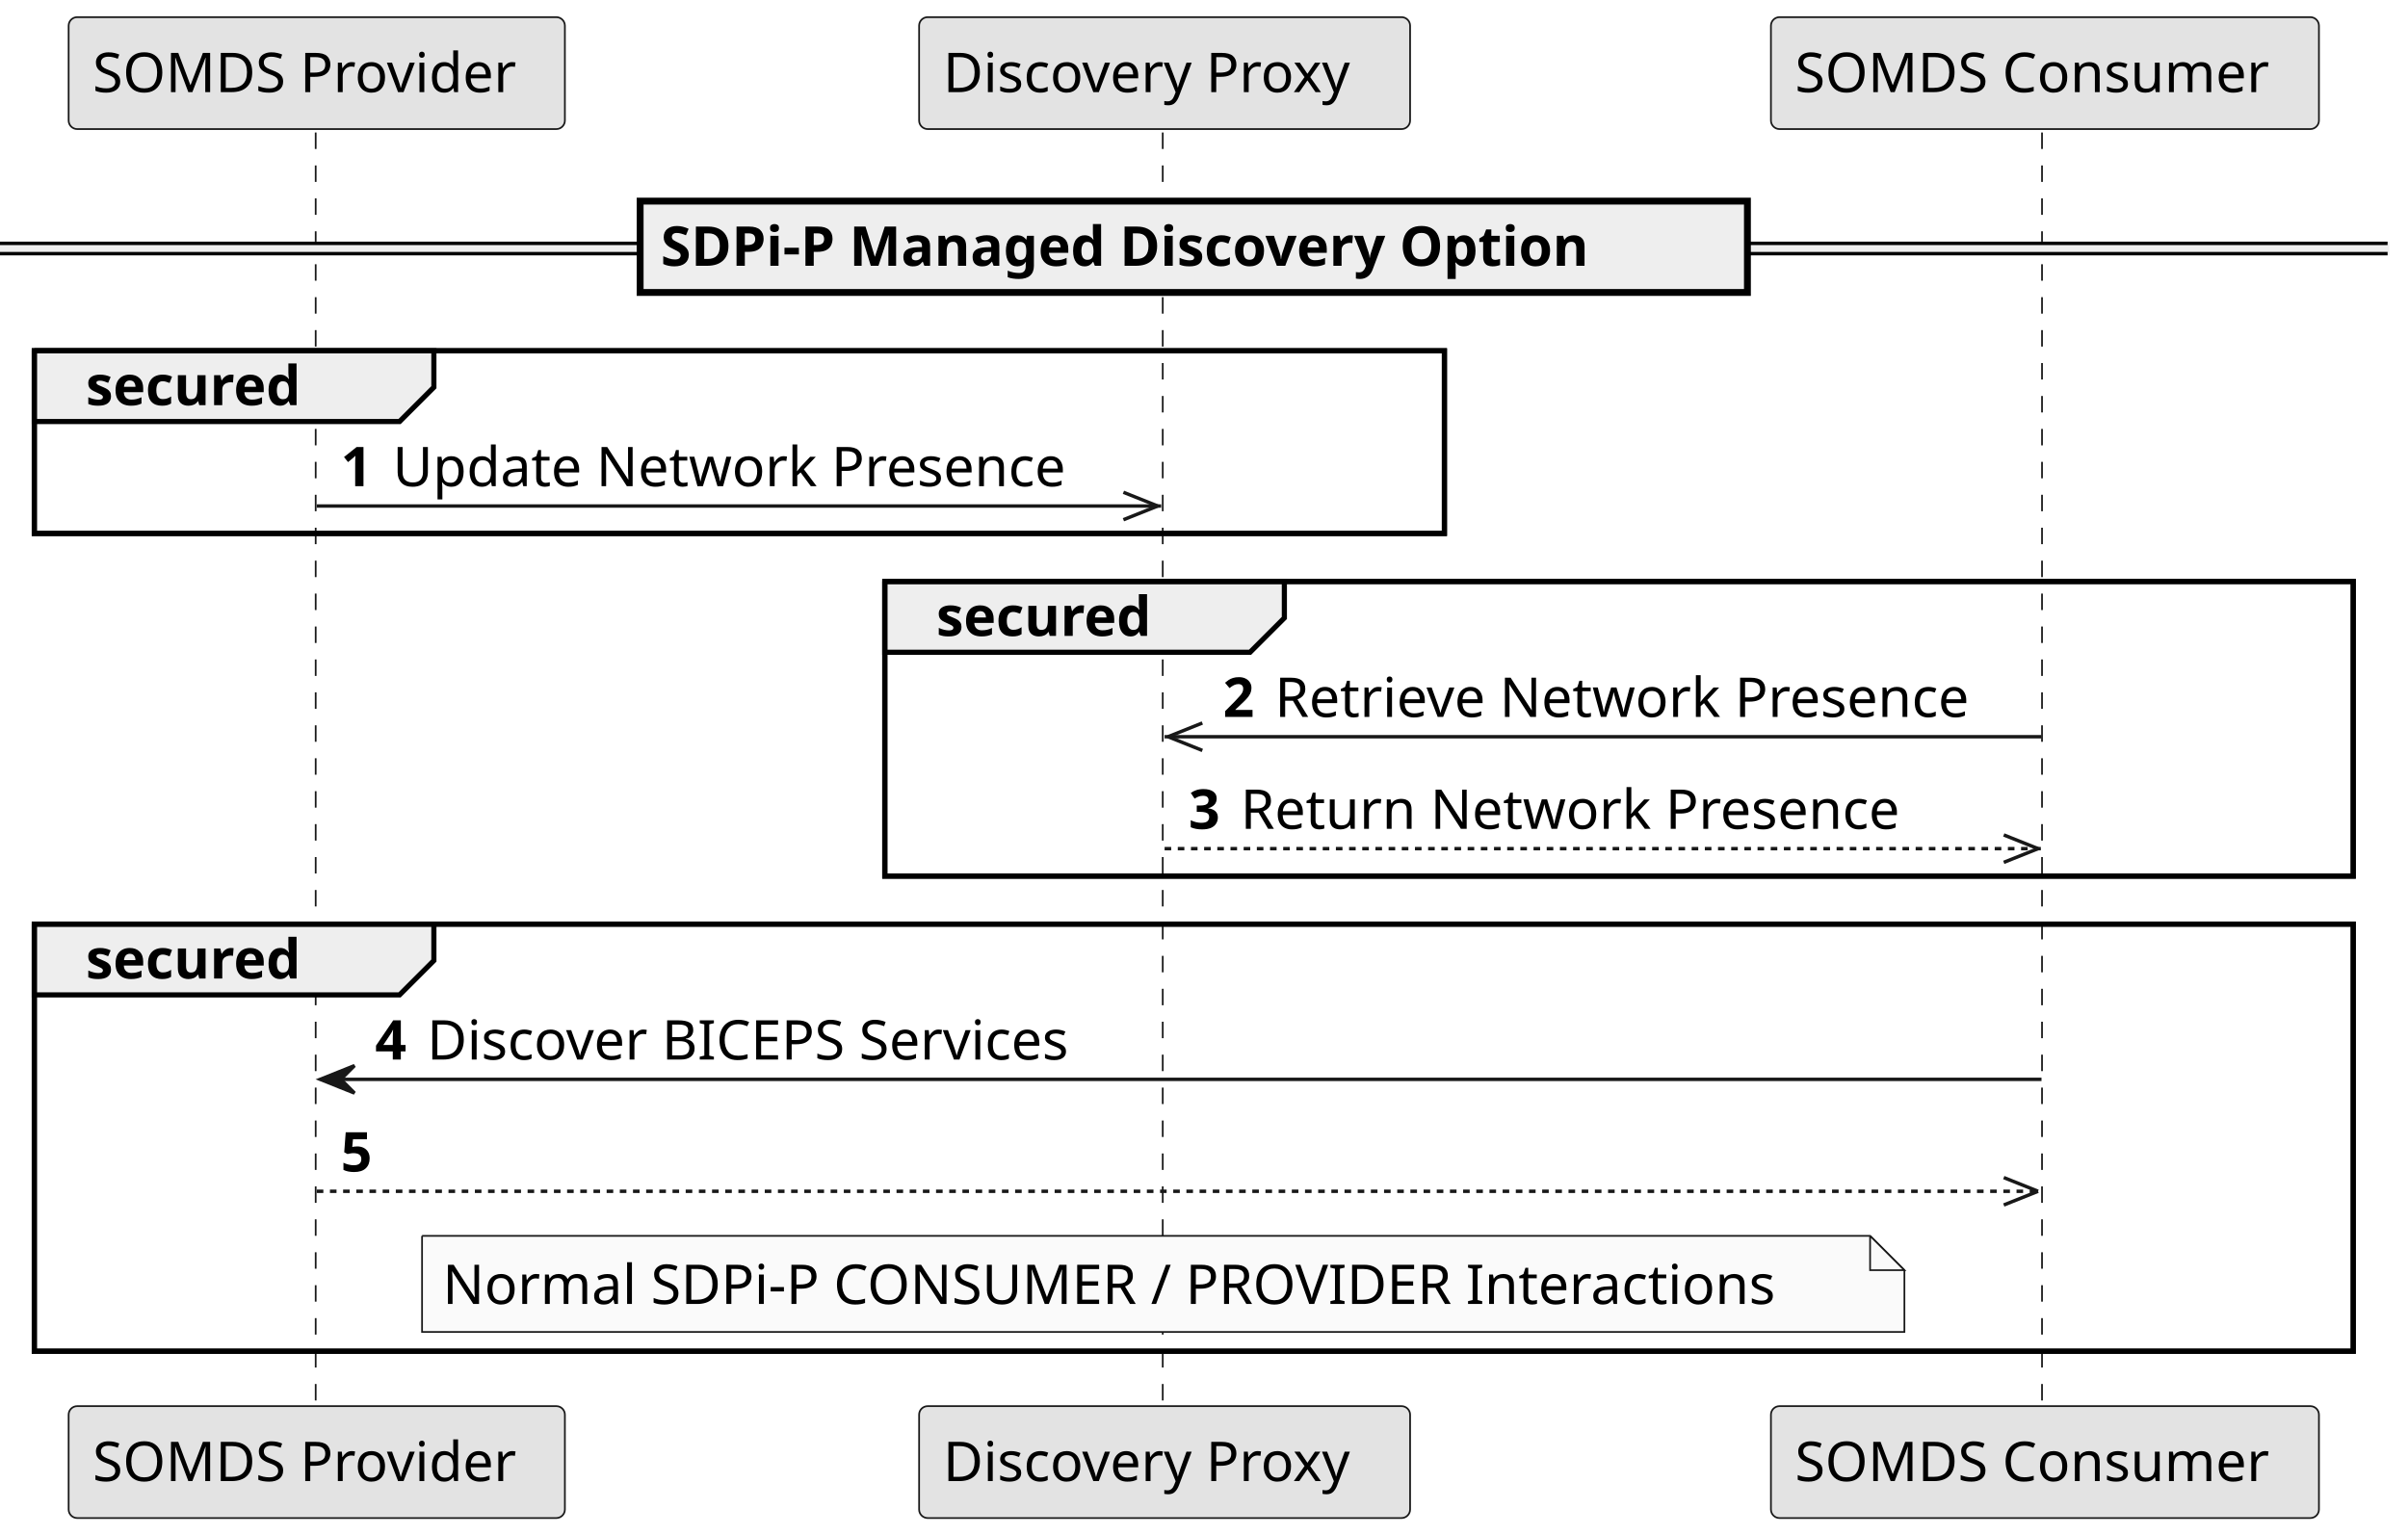
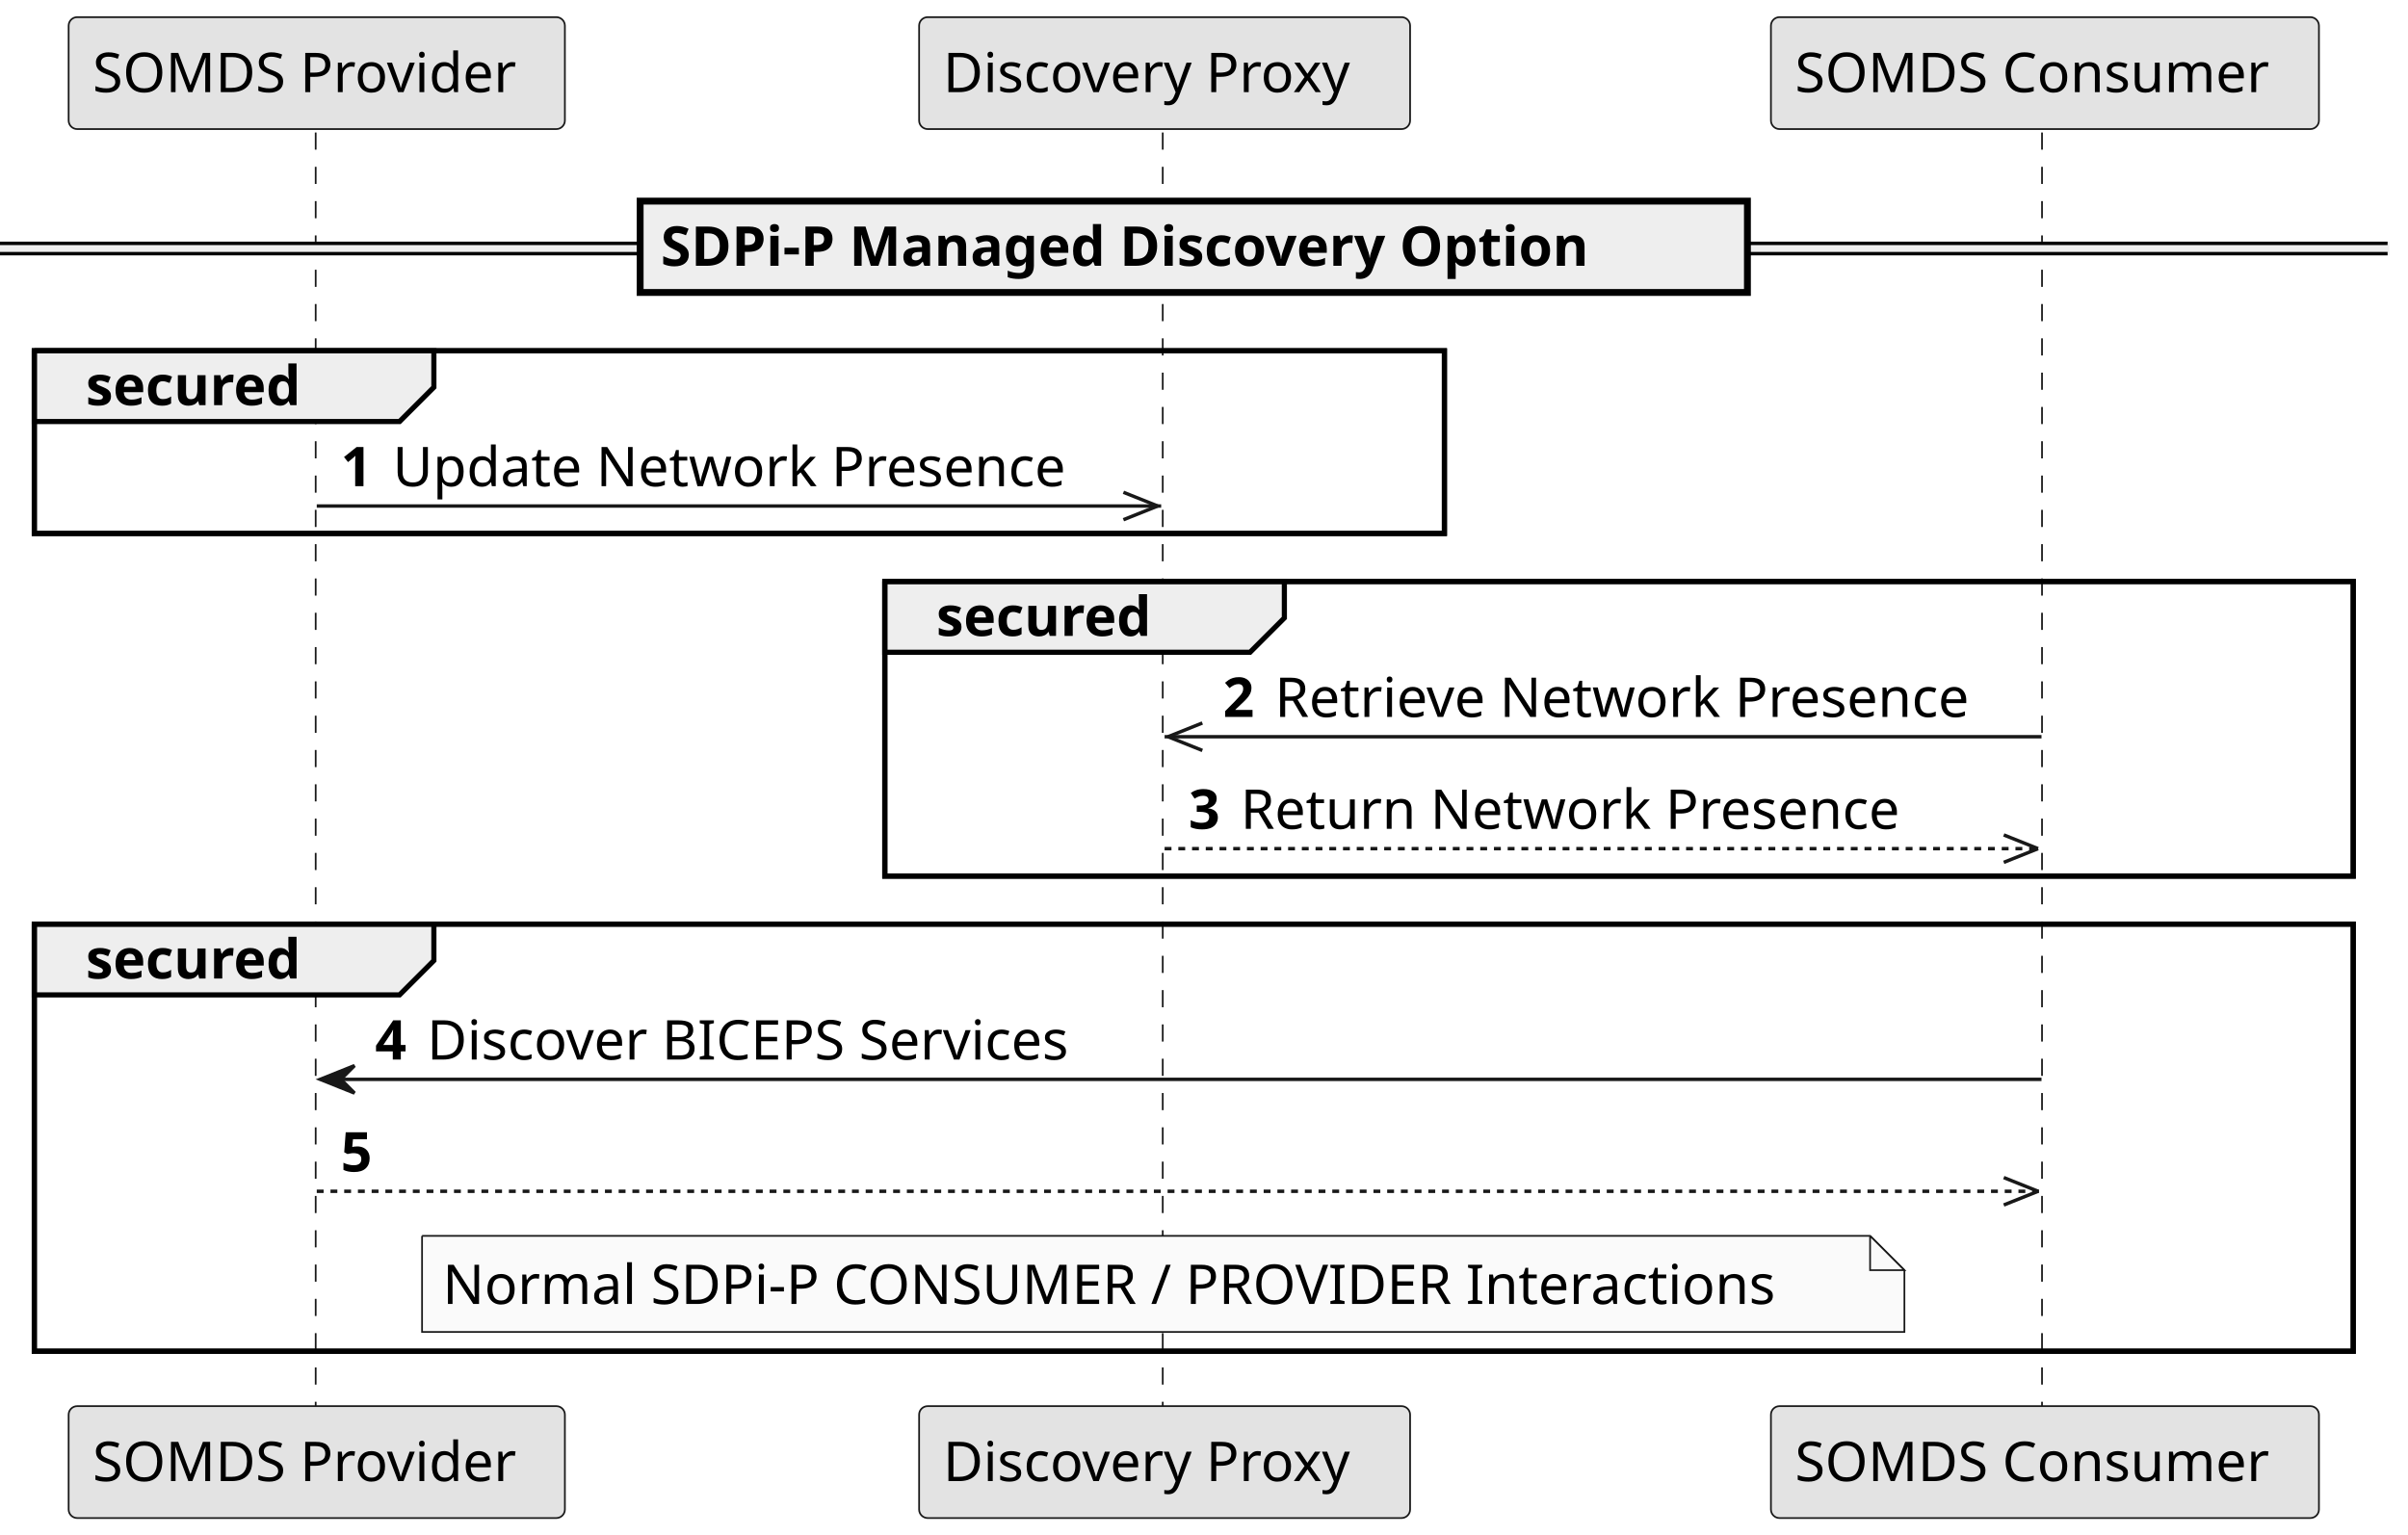
<svg xmlns="http://www.w3.org/2000/svg" contentStyleType="text/css" data-diagram-type="SEQUENCE" height="466.667px" preserveAspectRatio="none" style="width:731px;height:466px;background:#FFFFFF;" version="1.1" viewBox="0 0 731 466" width="731.25px" zoomAndPan="magnify">
  <defs />
  <g>
    <rect fill="none" height="55.469" style="stroke:#000000;stroke-width:1.562;" width="428.064" x="10.417" y="106.51" />
    <rect fill="none" height="89.453" style="stroke:#000000;stroke-width:1.562;" width="445.78" x="268.599" y="176.562" />
    <rect fill="none" height="129.688" style="stroke:#000000;stroke-width:1.562;" width="703.963" x="10.417" y="280.599" />
-     <g>
-       <rect fill="#000000" fill-opacity="0" height="387.76" width="8.333" x="91.992" y="40.234" />
-       <line style="stroke:#181818;stroke-width:0.521;stroke-dasharray:5.0,5.0;" x1="95.833" x2="95.833" y1="40.234" y2="427.995" />
+     <g class="participant-lifeline" data-entity-uid="part1" data-qualified-name="somds_provider" id="part1-lifeline">
+       <g>
+         <rect fill="#000000" fill-opacity="0" height="387.76" width="8.333" x="91.992" y="40.234" />
+         <line style="stroke:#181818;stroke-width:0.521;stroke-dasharray:5.208,5.208;" x1="95.833" x2="95.833" y1="40.234" y2="427.995" />
+       </g>
    </g>
-     <g>
-       <rect fill="#000000" fill-opacity="0" height="387.76" width="8.333" x="349.373" y="40.234" />
-       <line style="stroke:#181818;stroke-width:0.521;stroke-dasharray:5.0,5.0;" x1="352.974" x2="352.974" y1="40.234" y2="427.995" />
+     <g class="participant-lifeline" data-entity-uid="part2" data-qualified-name="somds_discovery_proxy" id="part2-lifeline">
+       <g>
+         <rect fill="#000000" fill-opacity="0" height="387.76" width="8.333" x="349.373" y="40.234" />
+         <line style="stroke:#181818;stroke-width:0.521;stroke-dasharray:5.208,5.208;" x1="352.974" x2="352.974" y1="40.234" y2="427.995" />
+       </g>
    </g>
-     <g>
-       <rect fill="#000000" fill-opacity="0" height="387.76" width="8.333" x="616.618" y="40.234" />
-       <line style="stroke:#181818;stroke-width:0.521;stroke-dasharray:5.0,5.0;" x1="619.898" x2="619.898" y1="40.234" y2="427.995" />
+     <g class="participant-lifeline" data-entity-uid="part3" data-qualified-name="somds_consumer" id="part3-lifeline">
+       <g>
+         <rect fill="#000000" fill-opacity="0" height="387.76" width="8.333" x="616.618" y="40.234" />
+         <line style="stroke:#181818;stroke-width:0.521;stroke-dasharray:5.208,5.208;" x1="619.898" x2="619.898" y1="40.234" y2="427.995" />
+       </g>
    </g>
-     <g class="participant participant-head" data-participant="somds_provider">
+     <g class="participant participant-head" data-entity-uid="part1" data-qualified-name="somds_provider" id="part1-head">
      <rect fill="#E3E3E3" height="33.984" rx="2.604" ry="2.604" style="stroke:#181818;stroke-width:0.521;" width="150.651" x="20.833" y="5.208" />
      <text fill="#000000" font-family="sans-serif" font-size="16.667" lengthAdjust="spacing" textLength="136.068" x="28.125" y="27.97">SOMDS Provider</text>
    </g>
-     <g class="participant participant-tail" data-participant="somds_provider">
+     <g class="participant participant-tail" data-entity-uid="part1" data-qualified-name="somds_provider" id="part1-tail">
      <rect fill="#E3E3E3" height="33.984" rx="2.604" ry="2.604" style="stroke:#181818;stroke-width:0.521;" width="150.651" x="20.833" y="426.953" />
      <text fill="#000000" font-family="sans-serif" font-size="16.667" lengthAdjust="spacing" textLength="136.068" x="28.125" y="449.715">SOMDS Provider</text>
    </g>
-     <g class="participant participant-head" data-participant="somds_discovery_proxy">
+     <g class="participant participant-head" data-entity-uid="part2" data-qualified-name="somds_discovery_proxy" id="part2-head">
      <rect fill="#E3E3E3" height="33.984" rx="2.604" ry="2.604" style="stroke:#181818;stroke-width:0.521;" width="149.048" x="279.016" y="5.208" />
      <text fill="#000000" font-family="sans-serif" font-size="16.667" lengthAdjust="spacing" textLength="134.464" x="286.308" y="27.97">Discovery Proxy</text>
    </g>
-     <g class="participant participant-tail" data-participant="somds_discovery_proxy">
+     <g class="participant participant-tail" data-entity-uid="part2" data-qualified-name="somds_discovery_proxy" id="part2-tail">
      <rect fill="#E3E3E3" height="33.984" rx="2.604" ry="2.604" style="stroke:#181818;stroke-width:0.521;" width="149.048" x="279.016" y="426.953" />
      <text fill="#000000" font-family="sans-serif" font-size="16.667" lengthAdjust="spacing" textLength="134.464" x="286.308" y="449.715">Discovery Proxy</text>
    </g>
-     <g class="participant participant-head" data-participant="somds_consumer">
+     <g class="participant participant-head" data-entity-uid="part3" data-qualified-name="somds_consumer" id="part3-head">
      <rect fill="#E3E3E3" height="33.984" rx="2.604" ry="2.604" style="stroke:#181818;stroke-width:0.521;" width="166.357" x="537.606" y="5.208" />
      <text fill="#000000" font-family="sans-serif" font-size="16.667" lengthAdjust="spacing" textLength="151.774" x="544.898" y="27.97">SOMDS Consumer</text>
    </g>
-     <g class="participant participant-tail" data-participant="somds_consumer">
+     <g class="participant participant-tail" data-entity-uid="part3" data-qualified-name="somds_consumer" id="part3-tail">
      <rect fill="#E3E3E3" height="33.984" rx="2.604" ry="2.604" style="stroke:#181818;stroke-width:0.521;" width="166.357" x="537.606" y="426.953" />
      <text fill="#000000" font-family="sans-serif" font-size="16.667" lengthAdjust="spacing" textLength="151.774" x="544.898" y="449.715">SOMDS Consumer</text>
    </g>
    <rect fill="#EEEEEE" height="3.125" style="stroke:#EEEEEE;stroke-width:1.042;" width="724.797" x="0" y="73.893" />
    <line style="stroke:#000000;stroke-width:1.042;" x1="0" x2="724.797" y1="73.893" y2="73.893" />
    <line style="stroke:#000000;stroke-width:1.042;" x1="0" x2="724.797" y1="77.018" y2="77.018" />
    <rect fill="#EEEEEE" height="27.734" style="stroke:#000000;stroke-width:2.083;" width="336.141" x="194.328" y="61.068" />
    <text fill="#000000" font-family="sans-serif" font-size="16.667" font-weight="bold" lengthAdjust="spacing" textLength="321.558" x="200.578" y="80.705">SDPi-P Managed Discovery Option</text>
    <path d="M10.417,106.51 L131.714,106.51 L131.714,117.578 L121.297,127.995 L10.417,127.995 L10.417,106.51" fill="#EEEEEE" style="stroke:#000000;stroke-width:1.562;" />
    <rect fill="none" height="55.469" style="stroke:#000000;stroke-width:1.562;" width="428.064" x="10.417" y="106.51" />
    <text fill="#000000" font-family="sans-serif" font-size="16.667" font-weight="bold" lengthAdjust="spacing" textLength="74.422" x="26.042" y="123.022">secured</text>
-     <g class="message" data-participant-1="somds_provider" data-participant-2="somds_discovery_proxy">
+     <g class="message" data-entity-1="part1" data-entity-2="part2" id="msg1">
      <line style="stroke:#181818;stroke-width:1.042;" x1="351.457" x2="341.04" y1="153.646" y2="149.479" />
      <line style="stroke:#181818;stroke-width:1.042;" x1="351.457" x2="341.04" y1="153.646" y2="157.812" />
      <line style="stroke:#181818;stroke-width:1.042;" x1="96.159" x2="352.498" y1="153.646" y2="153.646" />
      <text fill="#000000" font-family="sans-serif" font-size="16.667" font-weight="bold" lengthAdjust="spacing" textLength="11.597" x="103.451" y="147.632">1</text>
      <text fill="#000000" font-family="sans-serif" font-size="16.667" lengthAdjust="spacing" textLength="216.618" x="119.214" y="147.632">Update Network Presence</text>
    </g>
    <path d="M268.599,176.562 L389.897,176.562 L389.897,187.63 L379.48,198.047 L268.599,198.047 L268.599,176.562" fill="#EEEEEE" style="stroke:#000000;stroke-width:1.562;" />
    <rect fill="none" height="89.453" style="stroke:#000000;stroke-width:1.562;" width="445.78" x="268.599" y="176.562" />
    <text fill="#000000" font-family="sans-serif" font-size="16.667" font-weight="bold" lengthAdjust="spacing" textLength="74.422" x="284.224" y="193.075">secured</text>
-     <g class="message" data-participant-1="somds_consumer" data-participant-2="somds_discovery_proxy">
+     <g class="message" data-entity-1="part3" data-entity-2="part2" id="msg2">
      <line style="stroke:#181818;stroke-width:1.042;" x1="354.582" x2="364.998" y1="223.698" y2="219.531" />
      <line style="stroke:#181818;stroke-width:1.042;" x1="354.582" x2="364.998" y1="223.698" y2="227.865" />
      <line style="stroke:#181818;stroke-width:1.042;" x1="353.54" x2="619.743" y1="223.698" y2="223.698" />
      <text fill="#000000" font-family="sans-serif" font-size="16.667" font-weight="bold" lengthAdjust="spacing" textLength="11.597" x="371.248" y="217.684">2</text>
      <text fill="#000000" font-family="sans-serif" font-size="16.667" lengthAdjust="spacing" textLength="226.481" x="387.012" y="217.684">Retrieve Network Presence</text>
    </g>
-     <g class="message" data-participant-1="somds_discovery_proxy" data-participant-2="somds_consumer">
+     <g class="message" data-entity-1="part2" data-entity-2="part3" id="msg3">
      <line style="stroke:#181818;stroke-width:1.042;" x1="618.701" x2="608.284" y1="257.682" y2="253.516" />
      <line style="stroke:#181818;stroke-width:1.042;" x1="618.701" x2="608.284" y1="257.682" y2="261.849" />
-       <line style="stroke:#181818;stroke-width:1.042;stroke-dasharray:2.0,2.0;" x1="353.54" x2="619.743" y1="257.682" y2="257.682" />
+       <line style="stroke:#181818;stroke-width:1.042;stroke-dasharray:2.083,2.083;" x1="353.54" x2="619.743" y1="257.682" y2="257.682" />
      <text fill="#000000" font-family="sans-serif" font-size="16.667" font-weight="bold" lengthAdjust="spacing" textLength="11.597" x="360.832" y="251.668">3</text>
      <text fill="#000000" font-family="sans-serif" font-size="16.667" lengthAdjust="spacing" textLength="212.606" x="376.595" y="251.668">Return Network Presence</text>
    </g>
    <path d="M10.417,280.599 L131.714,280.599 L131.714,291.667 L121.297,302.083 L10.417,302.083 L10.417,280.599" fill="#EEEEEE" style="stroke:#000000;stroke-width:1.562;" />
    <rect fill="none" height="129.688" style="stroke:#000000;stroke-width:1.562;" width="703.963" x="10.417" y="280.599" />
    <text fill="#000000" font-family="sans-serif" font-size="16.667" font-weight="bold" lengthAdjust="spacing" textLength="74.422" x="26.042" y="297.111">secured</text>
-     <g class="message" data-participant-1="somds_consumer" data-participant-2="somds_provider">
+     <g class="message" data-entity-1="part3" data-entity-2="part1" id="msg4">
      <polygon fill="#181818" points="107.617,323.568,97.201,327.734,107.617,331.901,103.451,327.734" style="stroke:#181818;stroke-width:1.042;" />
      <line style="stroke:#181818;stroke-width:1.042;" x1="101.367" x2="619.743" y1="327.734" y2="327.734" />
      <text fill="#000000" font-family="sans-serif" font-size="16.667" font-weight="bold" lengthAdjust="spacing" textLength="11.597" x="113.867" y="321.72">4</text>
      <text fill="#000000" font-family="sans-serif" font-size="16.667" lengthAdjust="spacing" textLength="212.5" x="129.631" y="321.72">Discover BICEPS Services</text>
    </g>
-     <g class="message" data-participant-1="somds_provider" data-participant-2="somds_consumer">
+     <g class="message" data-entity-1="part1" data-entity-2="part3" id="msg5">
      <line style="stroke:#181818;stroke-width:1.042;" x1="618.701" x2="608.284" y1="361.719" y2="357.552" />
      <line style="stroke:#181818;stroke-width:1.042;" x1="618.701" x2="608.284" y1="361.719" y2="365.885" />
-       <line style="stroke:#181818;stroke-width:1.042;stroke-dasharray:2.0,2.0;" x1="96.159" x2="619.743" y1="361.719" y2="361.719" />
+       <line style="stroke:#181818;stroke-width:1.042;stroke-dasharray:2.083,2.083;" x1="96.159" x2="619.743" y1="361.719" y2="361.719" />
      <text fill="#000000" font-family="sans-serif" font-size="16.667" font-weight="bold" lengthAdjust="spacing" textLength="11.597" x="103.451" y="355.705">5</text>
      <text fill="#000000" font-family="sans-serif" font-size="16.667" lengthAdjust="spacing" textLength="5.298" x="119.214" y="355.705"> </text>
    </g>
    <path d="M128.125,375.26 L128.125,404.427 L578.125,404.427 L578.125,385.677 L567.708,375.26 L128.125,375.26" fill="#FAFAFA" style="stroke:#181818;stroke-width:0.521;" />
    <path d="M567.708,375.26 L567.708,385.677 L578.125,385.677 L567.708,375.26" fill="#FAFAFA" style="stroke:#181818;stroke-width:0.521;" />
    <text fill="#000000" font-family="sans-serif" font-size="16.667" lengthAdjust="spacing" textLength="428.467" x="134.375" y="395.939">Normal SDPi-P CONSUMER / PROVIDER Interactions</text>
  </g>
</svg>
